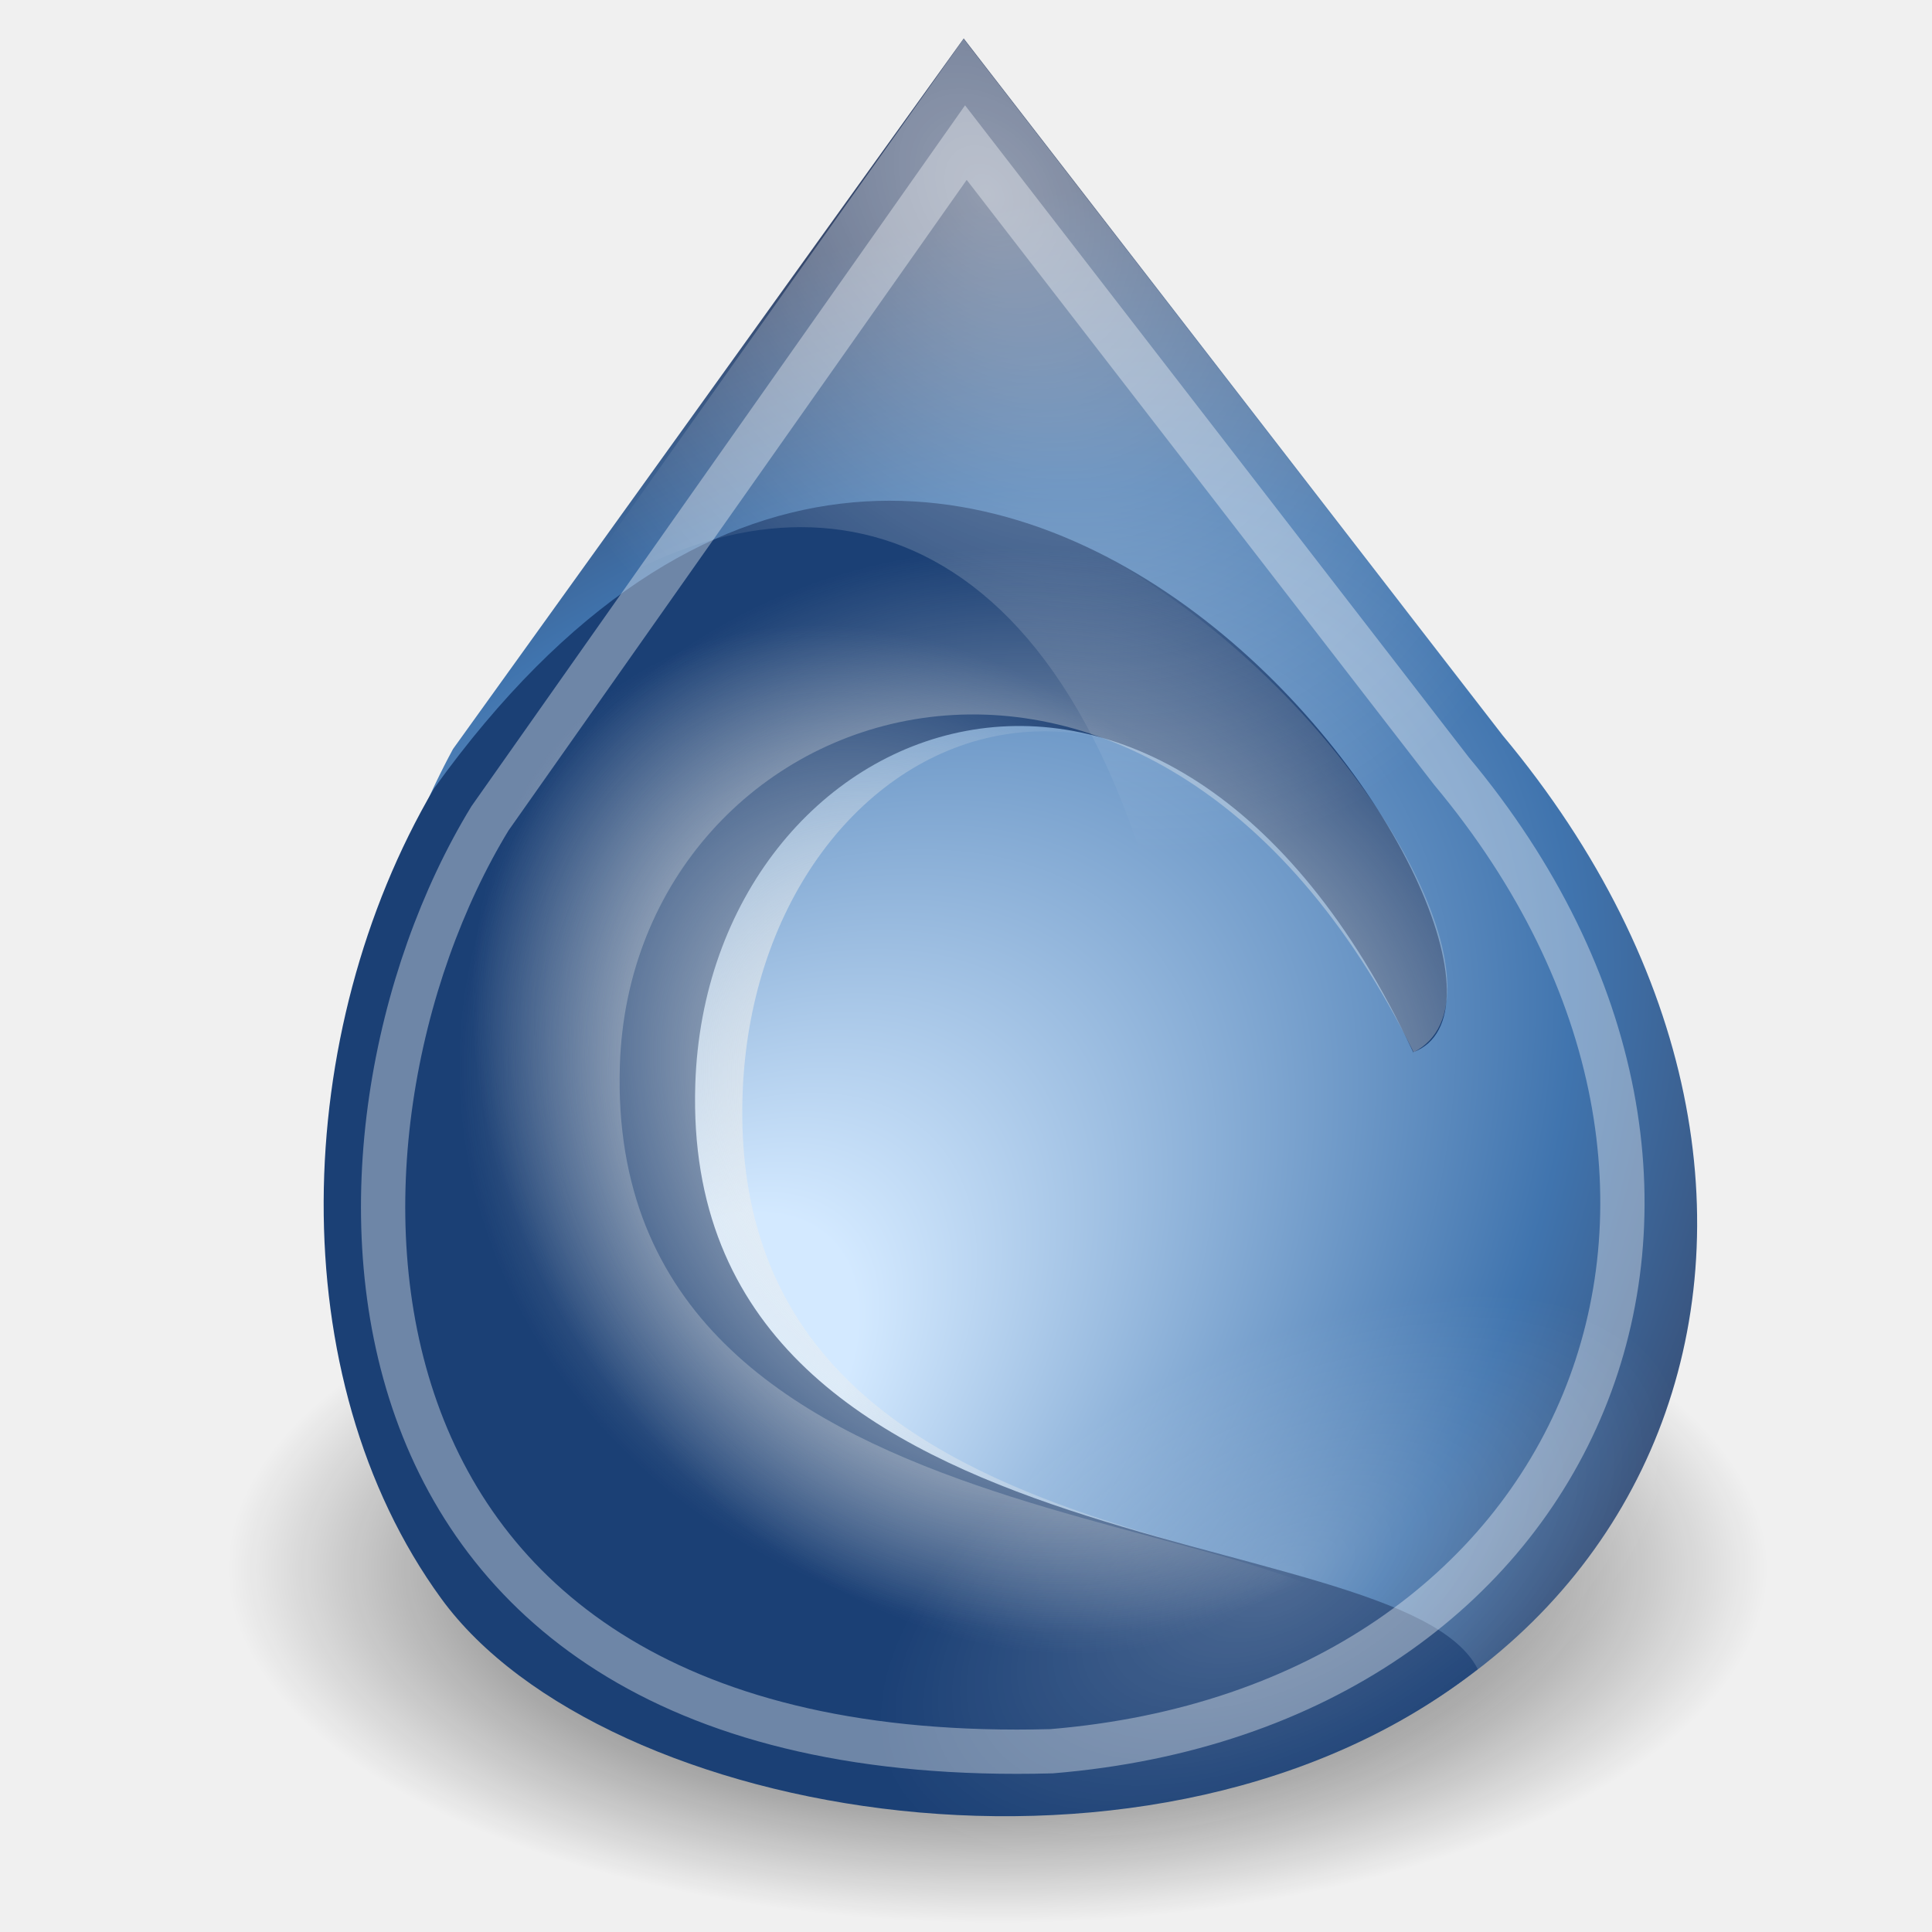
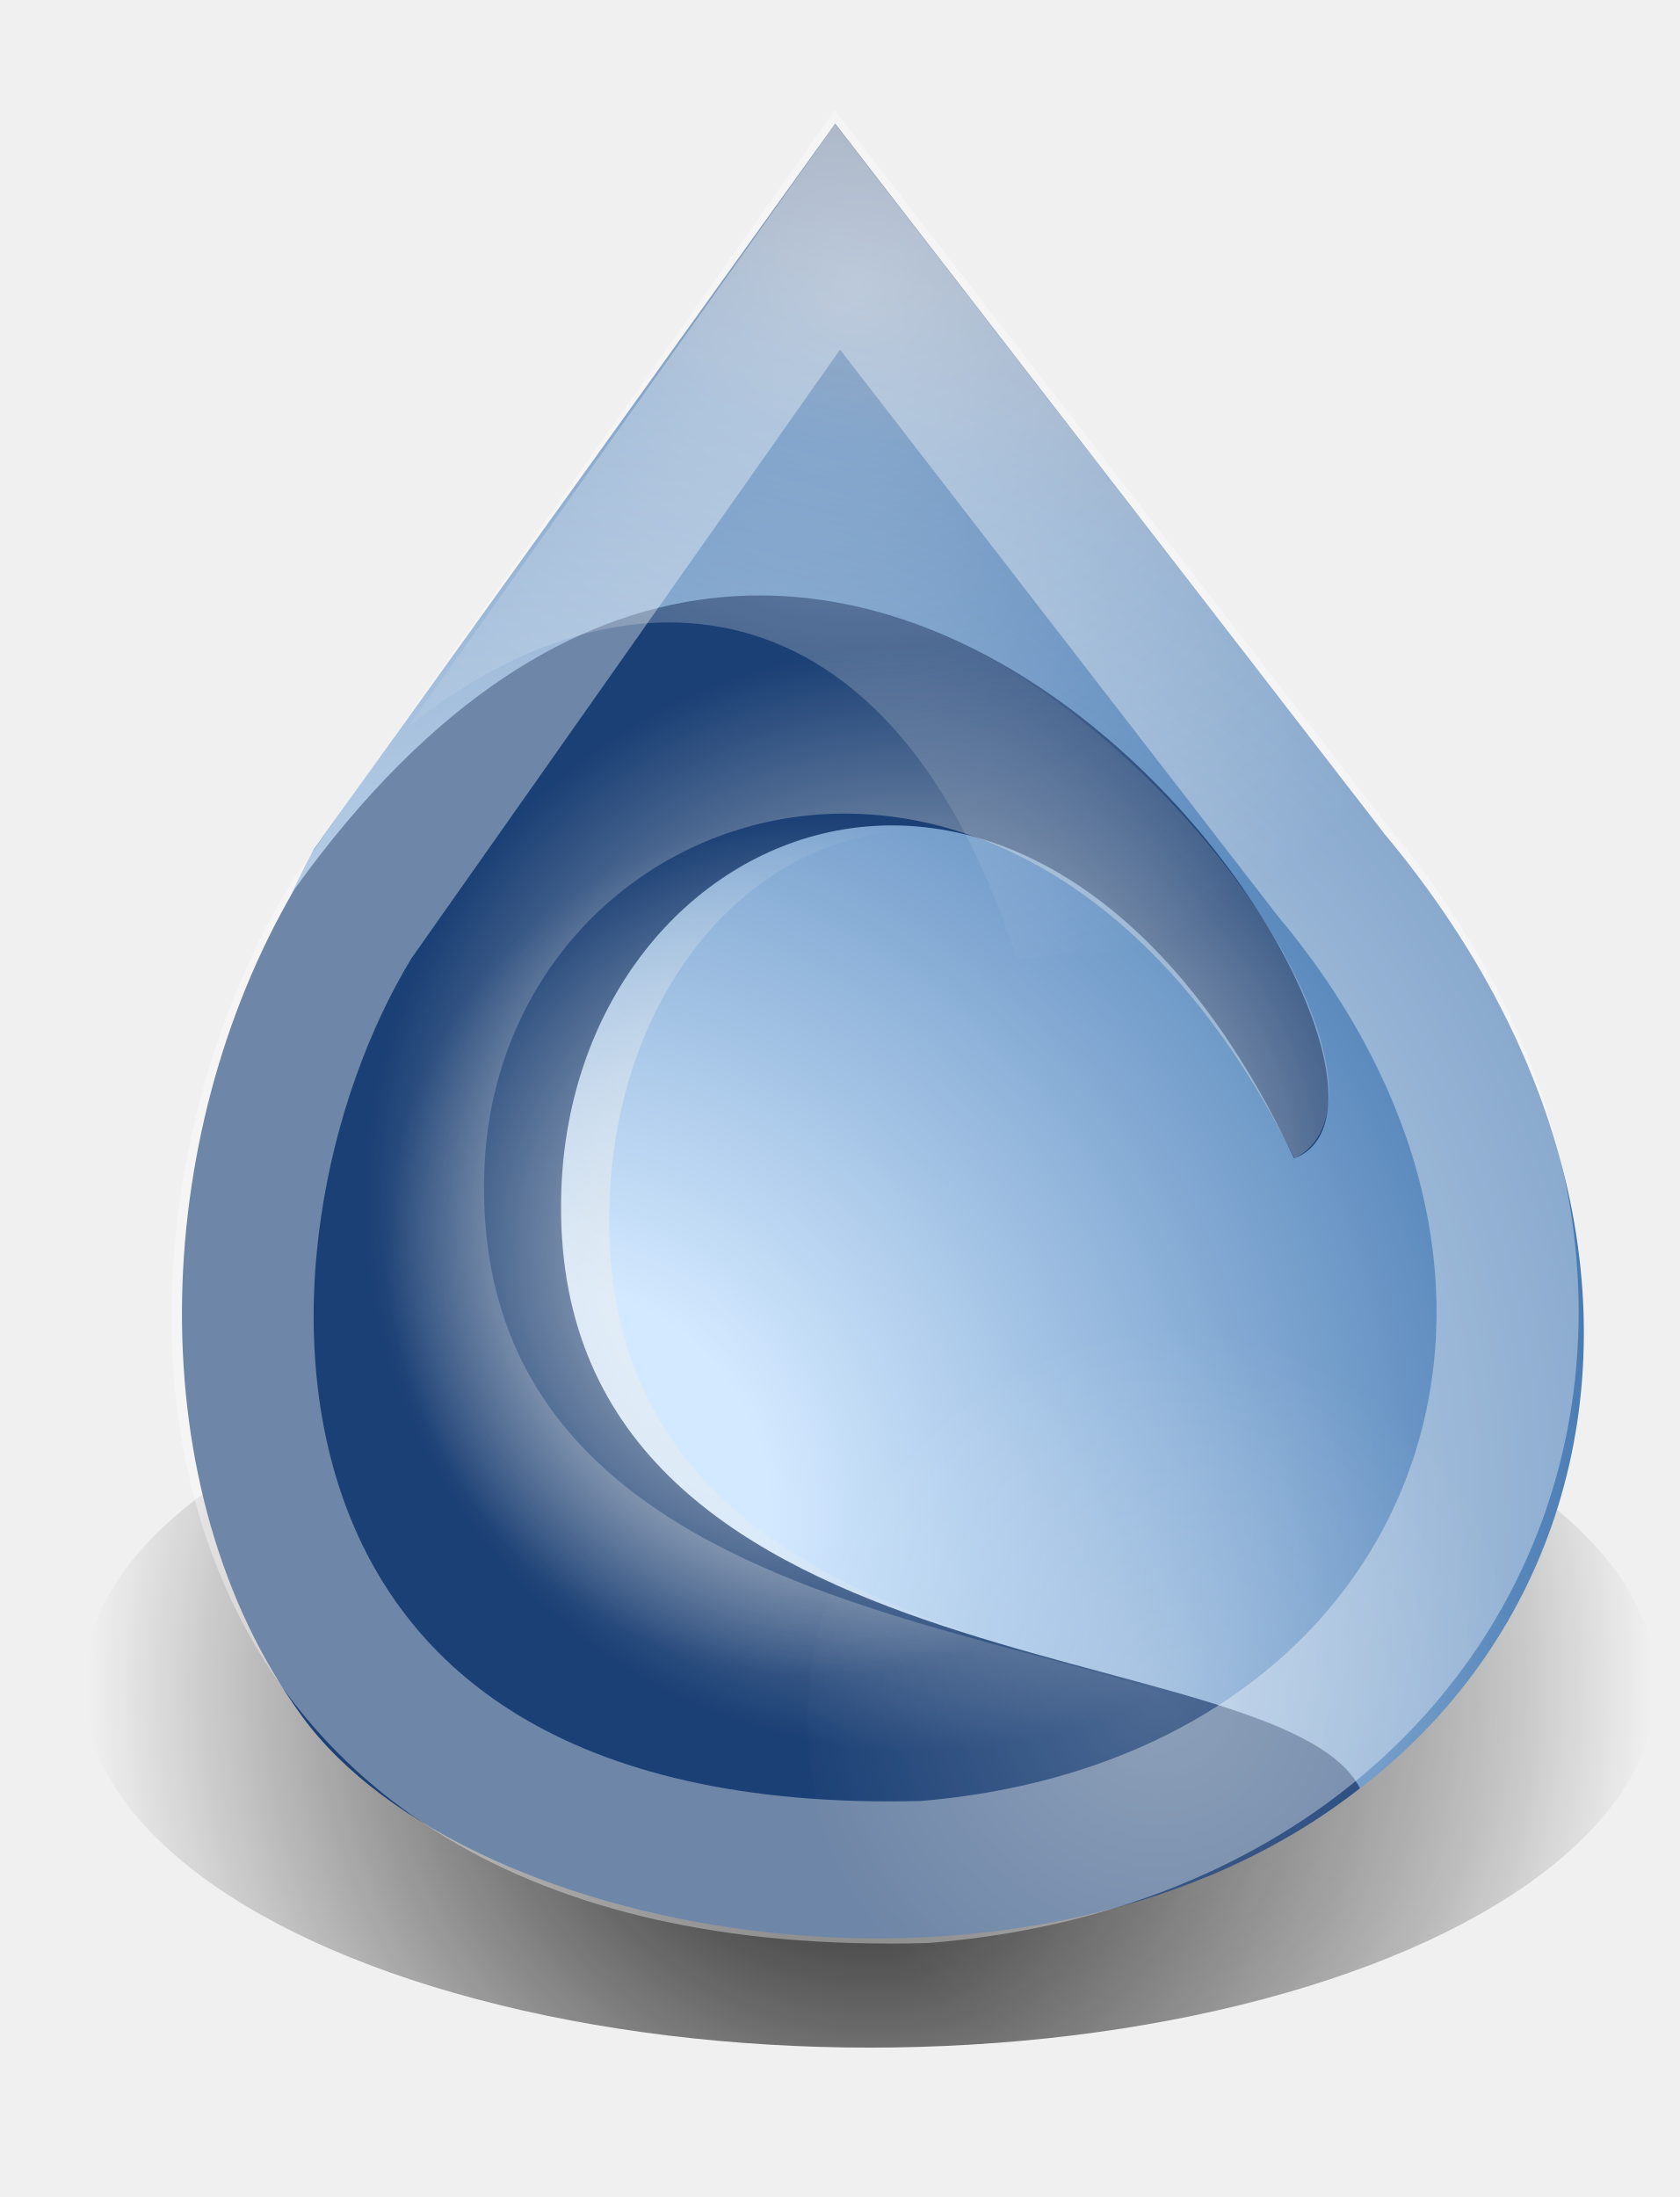
- <svg xmlns="http://www.w3.org/2000/svg" xmlns:xlink="http://www.w3.org/1999/xlink" width="48px" height="48px" id="svg3440">
-   <defs id="defs3">
-     <linearGradient id="linearGradient2973">
-       <stop style="stop-color:#eeeeec;stop-opacity:1;" offset="0" id="stop2975" />
-       <stop style="stop-color:#eeeeec;stop-opacity:0;" offset="1" id="stop2977" />
-     </linearGradient>
-     <linearGradient id="linearGradient4126">
-       <stop style="stop-color:#ffffff;stop-opacity:1;" offset="0" id="stop4128" />
-       <stop style="stop-color:#ffffff;stop-opacity:0.165;" offset="1" id="stop4130" />
-     </linearGradient>
-     <linearGradient id="linearGradient4114">
-       <stop style="stop-color:#000000;stop-opacity:1;" offset="0" id="stop4116" />
-       <stop style="stop-color:#000000;stop-opacity:0;" offset="1" id="stop4118" />
-     </linearGradient>
-     <linearGradient id="linearGradient3962">
-       <stop style="stop-color:#d3e9ff;stop-opacity:1;" offset="0" id="stop3964" />
-       <stop style="stop-color:#d3e9ff;stop-opacity:1;" offset="0.155" id="stop4134" />
-       <stop style="stop-color:#4074ae;stop-opacity:1;" offset="0.75" id="stop4346" />
-       <stop style="stop-color:#36486c;stop-opacity:1;" offset="1" id="stop3966" />
-     </linearGradient>
-     <radialGradient r="13.995" fy="33.507" fx="-10.089" cy="33.507" cx="-10.089" gradientTransform="matrix(1,0,0,0.791446,-14.01786,-11.28667)" gradientUnits="userSpaceOnUse" id="radialGradient4019" xlink:href="#linearGradient3993" />
-     <radialGradient r="14.057" fy="31.329" fx="-10.323" cy="31.329" cx="-10.323" gradientTransform="matrix(1,0,0,0.792374,-19.58761,2.818569)" gradientUnits="userSpaceOnUse" id="radialGradient4004" xlink:href="#linearGradient3993" />
-     <radialGradient gradientUnits="userSpaceOnUse" gradientTransform="matrix(1,0,0,0.792374,0,6.785475)" r="14.057" fy="31.329" fx="-10.323" cy="31.329" cx="-10.323" id="radialGradient3999" xlink:href="#linearGradient3993" />
-     <radialGradient gradientUnits="userSpaceOnUse" gradientTransform="matrix(0.341185,-0.153831,1.08001,2.395374,-15.42222,-25.62103)" r="13.995" fy="24.241" fx="61.662" cy="24.241" cx="61.662" id="radialGradient3943" xlink:href="#linearGradient1312" />
-     <linearGradient id="linearGradient1312">
-       <stop id="stop1314" offset="0" style="stop-color:#ffffff;stop-opacity:1;" />
-       <stop id="stop1316" offset="1" style="stop-color:#ffffff;stop-opacity:0;" />
-     </linearGradient>
-     <linearGradient id="linearGradient3993">
-       <stop style="stop-color:#ffffff;stop-opacity:1;" offset="0" id="stop3995" />
-       <stop style="stop-color:#000000;stop-opacity:0" offset="1" id="stop3997" />
-     </linearGradient>
-     <radialGradient xlink:href="#linearGradient2973" id="radialGradient3866" cx="-22.375" cy="18.5" fx="-22.375" fy="18.5" r="14.335" gradientTransform="matrix(1,0,0,1.140022,40.17678,1.347091)" gradientUnits="userSpaceOnUse" />
-     <radialGradient gradientUnits="userSpaceOnUse" r="12.289" fy="63.965" fx="15.116" cy="63.965" cx="15.116" gradientTransform="scale(1.64399,0.608276)" id="radialGradient5000" xlink:href="#linearGradient4114" />
-     <linearGradient id="linearGradient4989">
-       <stop id="stop4991" offset="0" style="stop-color:#d3e9ff;stop-opacity:1;" />
-       <stop id="stop4993" offset="0.155" style="stop-color:#d3e9ff;stop-opacity:1;" />
-       <stop id="stop4995" offset="0.75" style="stop-color:#4074ae;stop-opacity:1;" />
-       <stop id="stop4997" offset="1" style="stop-color:#36486c;stop-opacity:1;" />
-     </linearGradient>
-     <linearGradient id="linearGradient4977">
-       <stop id="stop4979" offset="0" style="stop-color:#ffffff;stop-opacity:1;" />
-       <stop id="stop4981" offset="1" style="stop-color:#ffffff;stop-opacity:0.165;" />
-     </linearGradient>
-     <linearGradient id="linearGradient4825">
-       <stop id="stop4827" offset="0" style="stop-color:#ffffff;stop-opacity:1;" />
-       <stop id="stop4829" offset="1" style="stop-color:#ffffff;stop-opacity:0;" />
-     </linearGradient>
-     <radialGradient xlink:href="#linearGradient4114" id="radialGradient6090" gradientUnits="userSpaceOnUse" gradientTransform="scale(1.64399,0.608276)" cx="15.116" cy="63.965" fx="15.116" fy="63.965" r="12.289" />
-     <radialGradient xlink:href="#linearGradient4825" id="radialGradient6098" gradientUnits="userSpaceOnUse" cx="12.071" cy="12.493" fx="12.071" fy="12.493" r="6.718" />
-     <radialGradient xlink:href="#linearGradient2973" id="radialGradient6103" gradientUnits="userSpaceOnUse" gradientTransform="matrix(0.25463,-0.898371,0.979785,0.277703,-18.00903,32.03312)" cx="17.904" cy="40.159" fx="17.904" fy="40.159" r="14.337" />
-     <radialGradient xlink:href="#linearGradient2973" id="radialGradient6106" gradientUnits="userSpaceOnUse" gradientTransform="matrix(0.583269,-0.431533,0.577146,0.78008,-5.80022,4.004109)" cx="12.526" cy="38.09" fx="12.526" fy="38.09" r="14.337" />
-     <radialGradient xlink:href="#linearGradient1312" id="radialGradient6109" gradientUnits="userSpaceOnUse" gradientTransform="matrix(0.768231,1.13675,-0.820972,0.554824,-3.72248,-85.07126)" cx="65.8" cy="27.168" fx="65.8" fy="27.168" r="12.972" />
-     <radialGradient xlink:href="#linearGradient4989" id="radialGradient6115" cx="16.652" cy="32.187" fx="16.652" fy="32.187" r="17.09" gradientTransform="matrix(1.486175,-1.536108,0.932321,0.902016,-38.10476,31.42646)" gradientUnits="userSpaceOnUse" />
+ <svg xmlns="http://www.w3.org/2000/svg" width="13px" height="17px" viewBox="0 0 13 17" version="1.1">
+   <defs>
+     <radialGradient cx="50%" cy="50%" fx="50%" fy="50%" r="108.674%" gradientTransform="translate(0.5,0.499999),scale(0.460092,1),translate(-0.5,-0.499999)" id="radialGradient-1">
+       <stop stop-color="#000000" offset="0%" />
+       <stop stop-color="#000000" stop-opacity="0" offset="100%" />
+     </radialGradient>
+     <radialGradient cx="24.066%" cy="77.001%" fx="24.066%" fy="77.001%" r="108.712%" gradientTransform="translate(0.240657,0.770008),scale(1,0.762615),rotate(-45.94653),translate(-0.240657,-0.770008)" id="radialGradient-2">
+       <stop stop-color="#D3E9FF" offset="0%" />
+       <stop stop-color="#D3E9FF" offset="15.517%" />
+       <stop stop-color="#4074AE" offset="75%" />
+       <stop stop-color="#36486C" offset="100%" />
+     </radialGradient>
+     <radialGradient cx="42.525%" cy="18.824%" fx="42.525%" fy="18.824%" r="87.349%" gradientTransform="translate(0.425253,0.18824),scale(0.787742,1),rotate(55.94864),translate(-0.425253,-0.18824)" id="radialGradient-3">
+       <stop stop-color="#FFFFFF" offset="0%" />
+       <stop stop-color="#FFFFFF" stop-opacity="0" offset="100%" />
+     </radialGradient>
+     <radialGradient cx="53.705%" cy="48.47%" fx="53.705%" fy="48.47%" r="36.278%" gradientTransform="translate(0.537055,0.484702),scale(1,0.87731),rotate(-36.49598),translate(-0.537055,-0.484702)" id="radialGradient-4">
+       <stop stop-color="#EEEEEC" offset="0%" />
+       <stop stop-color="#EEEEEC" stop-opacity="0" offset="100%" />
+     </radialGradient>
+     <radialGradient cx="66.228%" cy="46.38%" fx="66.228%" fy="46.38%" r="44.936%" gradientTransform="translate(0.662276,0.4638),scale(1,0.910273),rotate(-74.1754),translate(-0.662276,-0.4638)" id="radialGradient-5">
+       <stop stop-color="#EEEEEC" offset="0%" />
+       <stop stop-color="#EEEEEC" stop-opacity="0" offset="100%" />
+     </radialGradient>
+     <radialGradient cx="50%" cy="50%" fx="50%" fy="50%" r="53.95%" gradientTransform="translate(0.5,0.5),scale(0.926788,1),translate(-0.5,-0.5)" id="radialGradient-6">
+       <stop stop-color="#FFFFFF" offset="0%" />
+       <stop stop-color="#FFFFFF" stop-opacity="0" offset="100%" />
+     </radialGradient>
  </defs>
-   <g id="layer1">
-     <path style="fill:url(#radialGradient6090);fill-opacity:1;stroke:none;stroke-opacity:1" id="path4112" d="M 45.053 38.909 A 20.203 7.475 0 1 1  4.647,38.909 A 20.203 7.475 0 1 1  45.053 38.909 z" transform="matrix(0.947409,0,0,1.17786,1.244375,-6.853427)" />
-     <path style="fill:url(#radialGradient6115);fill-opacity:1;fill-rule:evenodd;stroke:none;stroke-width:0.075px;stroke-linecap:butt;stroke-linejoin:miter;stroke-opacity:1" d="M 23.943,0.956 L 37.331,18.267 C 46.999,29.847 41.497,43.924 26.774,45 C 6.06,45.583 6.509,27.375 11.255,18.609 L 23.943,0.956 z " id="path2069" />
-     <path style="fill:#1b4075;fill-opacity:1;fill-rule:evenodd;stroke:none;stroke-width:0.075px;stroke-linecap:butt;stroke-linejoin:miter;stroke-opacity:1" d="M 35.111,26.143 C 28.973,13.031 17.561,17.698 17.274,26.95 C 16.895,39.223 34.749,37.615 36.715,41.469 C 28.822,47.675 14.973,45.227 10.962,39.715 C 6.957,34.212 7.238,25.63 10.784,19.588 C 24.159,0.979 39.749,24.384 35.111,26.143 z " id="path2969" />
-     <path style="fill:none;fill-opacity:1;fill-rule:evenodd;stroke:white;stroke-width:1.1;stroke-linecap:butt;stroke-linejoin:miter;stroke-miterlimit:4;stroke-dasharray:none;stroke-opacity:0.366" d="M 23.997,3.543 L 36.057,19.151 C 44.77,29.583 39.419,42.414 26.125,43.509 C 7.392,44.015 7.428,28.119 12.173,20.333 L 23.997,3.543 z " id="path2071" />
-     <path style="opacity:0.46;fill:url(#radialGradient6109);fill-opacity:1;fill-rule:evenodd;stroke:none;stroke-width:0.075px;stroke-linecap:butt;stroke-linejoin:miter;stroke-opacity:1" d="M 23.941,0.965 L 34.727,14.91 C 42.647,24.392 40.447,20.284 28.362,21.279 C 25.083,11.204 18.139,11.86 13.524,15.675 L 23.941,0.965 z " id="path3945" />
-     <path style="fill:url(#radialGradient6106);fill-opacity:1;fill-rule:evenodd;stroke:none;stroke-width:0.075px;stroke-linecap:butt;stroke-linejoin:miter;stroke-opacity:1" d="M 35.16,26.174 C 29.021,13.061 18.734,17.978 18.448,27.231 C 18.068,39.504 34.797,37.646 36.764,41.499 C 28.87,47.706 15.022,45.257 11.011,39.746 C 7.006,34.243 7.287,25.661 10.833,19.618 C 24.207,1.009 39.797,24.414 35.16,26.174 z " id="path3868" />
-     <path style="fill:url(#radialGradient6103);fill-opacity:1;fill-rule:evenodd;stroke:none;stroke-width:0.075px;stroke-linecap:butt;stroke-linejoin:miter;stroke-opacity:1" d="M 35.121,26.142 C 28.553,12.815 15.686,17.224 15.4,26.476 C 15.02,38.75 32.874,37.142 34.841,40.995 C 26.947,47.202 13.099,44.753 9.088,39.241 C 5.083,33.739 5.364,25.157 8.91,19.114 C 22.316,0.476 40.032,23.66 35.121,26.142 z " id="path4874" />
-     <path transform="matrix(-0.829136,1.052307,1.239307,7.58326e-2,26.32898,25.58605)" d="M 18.789 12.493 A 6.718 6.718 0 1 1  5.354,12.493 A 6.718 6.718 0 1 1  18.789 12.493 z" id="path4941" style="opacity:0.22;color:black;fill:url(#radialGradient6098);fill-opacity:1;fill-rule:evenodd;stroke:none;stroke-width:1;stroke-linecap:round;stroke-linejoin:round;marker:none;marker-start:none;marker-mid:none;marker-end:none;stroke-miterlimit:4;stroke-dasharray:none;stroke-dashoffset:0;stroke-opacity:1;visibility:visible;display:inline;overflow:visible" />
+   <g id="Page-1" stroke="none" stroke-width="1" fill="none" fill-rule="evenodd">
+     <g id="deluge" transform="translate(0.646702, 0.956134)">
+       <path d="M12.171,12.088 C12.172,13.088 11.012,14.013 9.129,14.513 C7.246,15.013 4.925,15.013 3.042,14.513 C1.159,14.013 -0,13.088 0,12.088 C-0,11.088 1.159,10.163 3.042,9.663 C4.925,9.163 7.246,9.163 9.129,9.663 C11.012,10.163 12.172,11.088 12.171,12.088 L12.171,12.088 Z" id="path4112" fill="url(#radialGradient-1)" fill-rule="nonzero" />
+       <path d="M5.817,0 L10.074,5.504 C13.148,9.186 11.398,13.661 6.717,14.003 C0.131,14.189 0.274,8.4 1.783,5.613 L5.817,0 Z" id="path2069" fill="url(#radialGradient-2)" />
+       <path d="M9.368,8.008 C7.416,3.839 3.788,5.323 3.697,8.265 C3.576,12.167 9.253,11.655 9.878,12.881 C7.368,14.854 2.965,14.075 1.69,12.323 C0.417,10.573 0.506,7.845 1.633,5.924 C5.886,0.007 10.843,7.449 9.368,8.008 Z" id="path2969" fill="#1B4075" />
+       <path d="M5.834,0.823 L9.669,5.785 C12.439,9.101 10.738,13.181 6.511,13.529 C0.555,13.69 0.566,8.636 2.075,6.161 L5.834,0.823 Z" id="path2071" stroke-opacity="0.366" stroke="#FFFFFF" stroke-width="1.1" />
+       <path d="M5.816,0.003 L9.246,4.436 C11.764,7.451 11.065,6.145 7.222,6.461 C6.18,3.258 3.972,3.467 2.504,4.68 L5.816,0.003 Z" id="path3945" fill="url(#radialGradient-3)" opacity="0.46" />
+       <path d="M9.383,8.018 C7.432,3.849 4.161,5.412 4.07,8.354 C3.949,12.256 9.268,11.665 9.893,12.89 C7.384,14.864 2.981,14.085 1.705,12.333 C0.432,10.583 0.521,7.855 1.649,5.933 C5.901,0.017 10.858,7.458 9.383,8.018 Z" id="path3868" fill="url(#radialGradient-4)" />
+       <path d="M9.371,8.008 C7.283,3.77 3.192,5.172 3.101,8.114 C2.98,12.016 8.657,11.505 9.282,12.73 C6.772,14.703 2.369,13.925 1.094,12.172 C-0.179,10.423 -0.09,7.694 1.037,5.773 C5.3,-0.153 10.933,7.219 9.371,8.008 Z" id="path4874" fill="url(#radialGradient-5)" />
+       <path d="M11.177,12.171 C11.177,13.635 9.896,14.823 8.316,14.823 C6.736,14.823 5.455,13.635 5.455,12.171 C5.455,10.706 6.736,9.519 8.316,9.519 C9.896,9.519 11.177,10.706 11.177,12.171 Z" id="path4941" fill="url(#radialGradient-6)" opacity="0.22" transform="translate(8.316167, 12.17079) scale(-1, 1) rotate(58.19899) translate(-8.316167, -12.17079) " />
+     </g>
  </g>
</svg>
